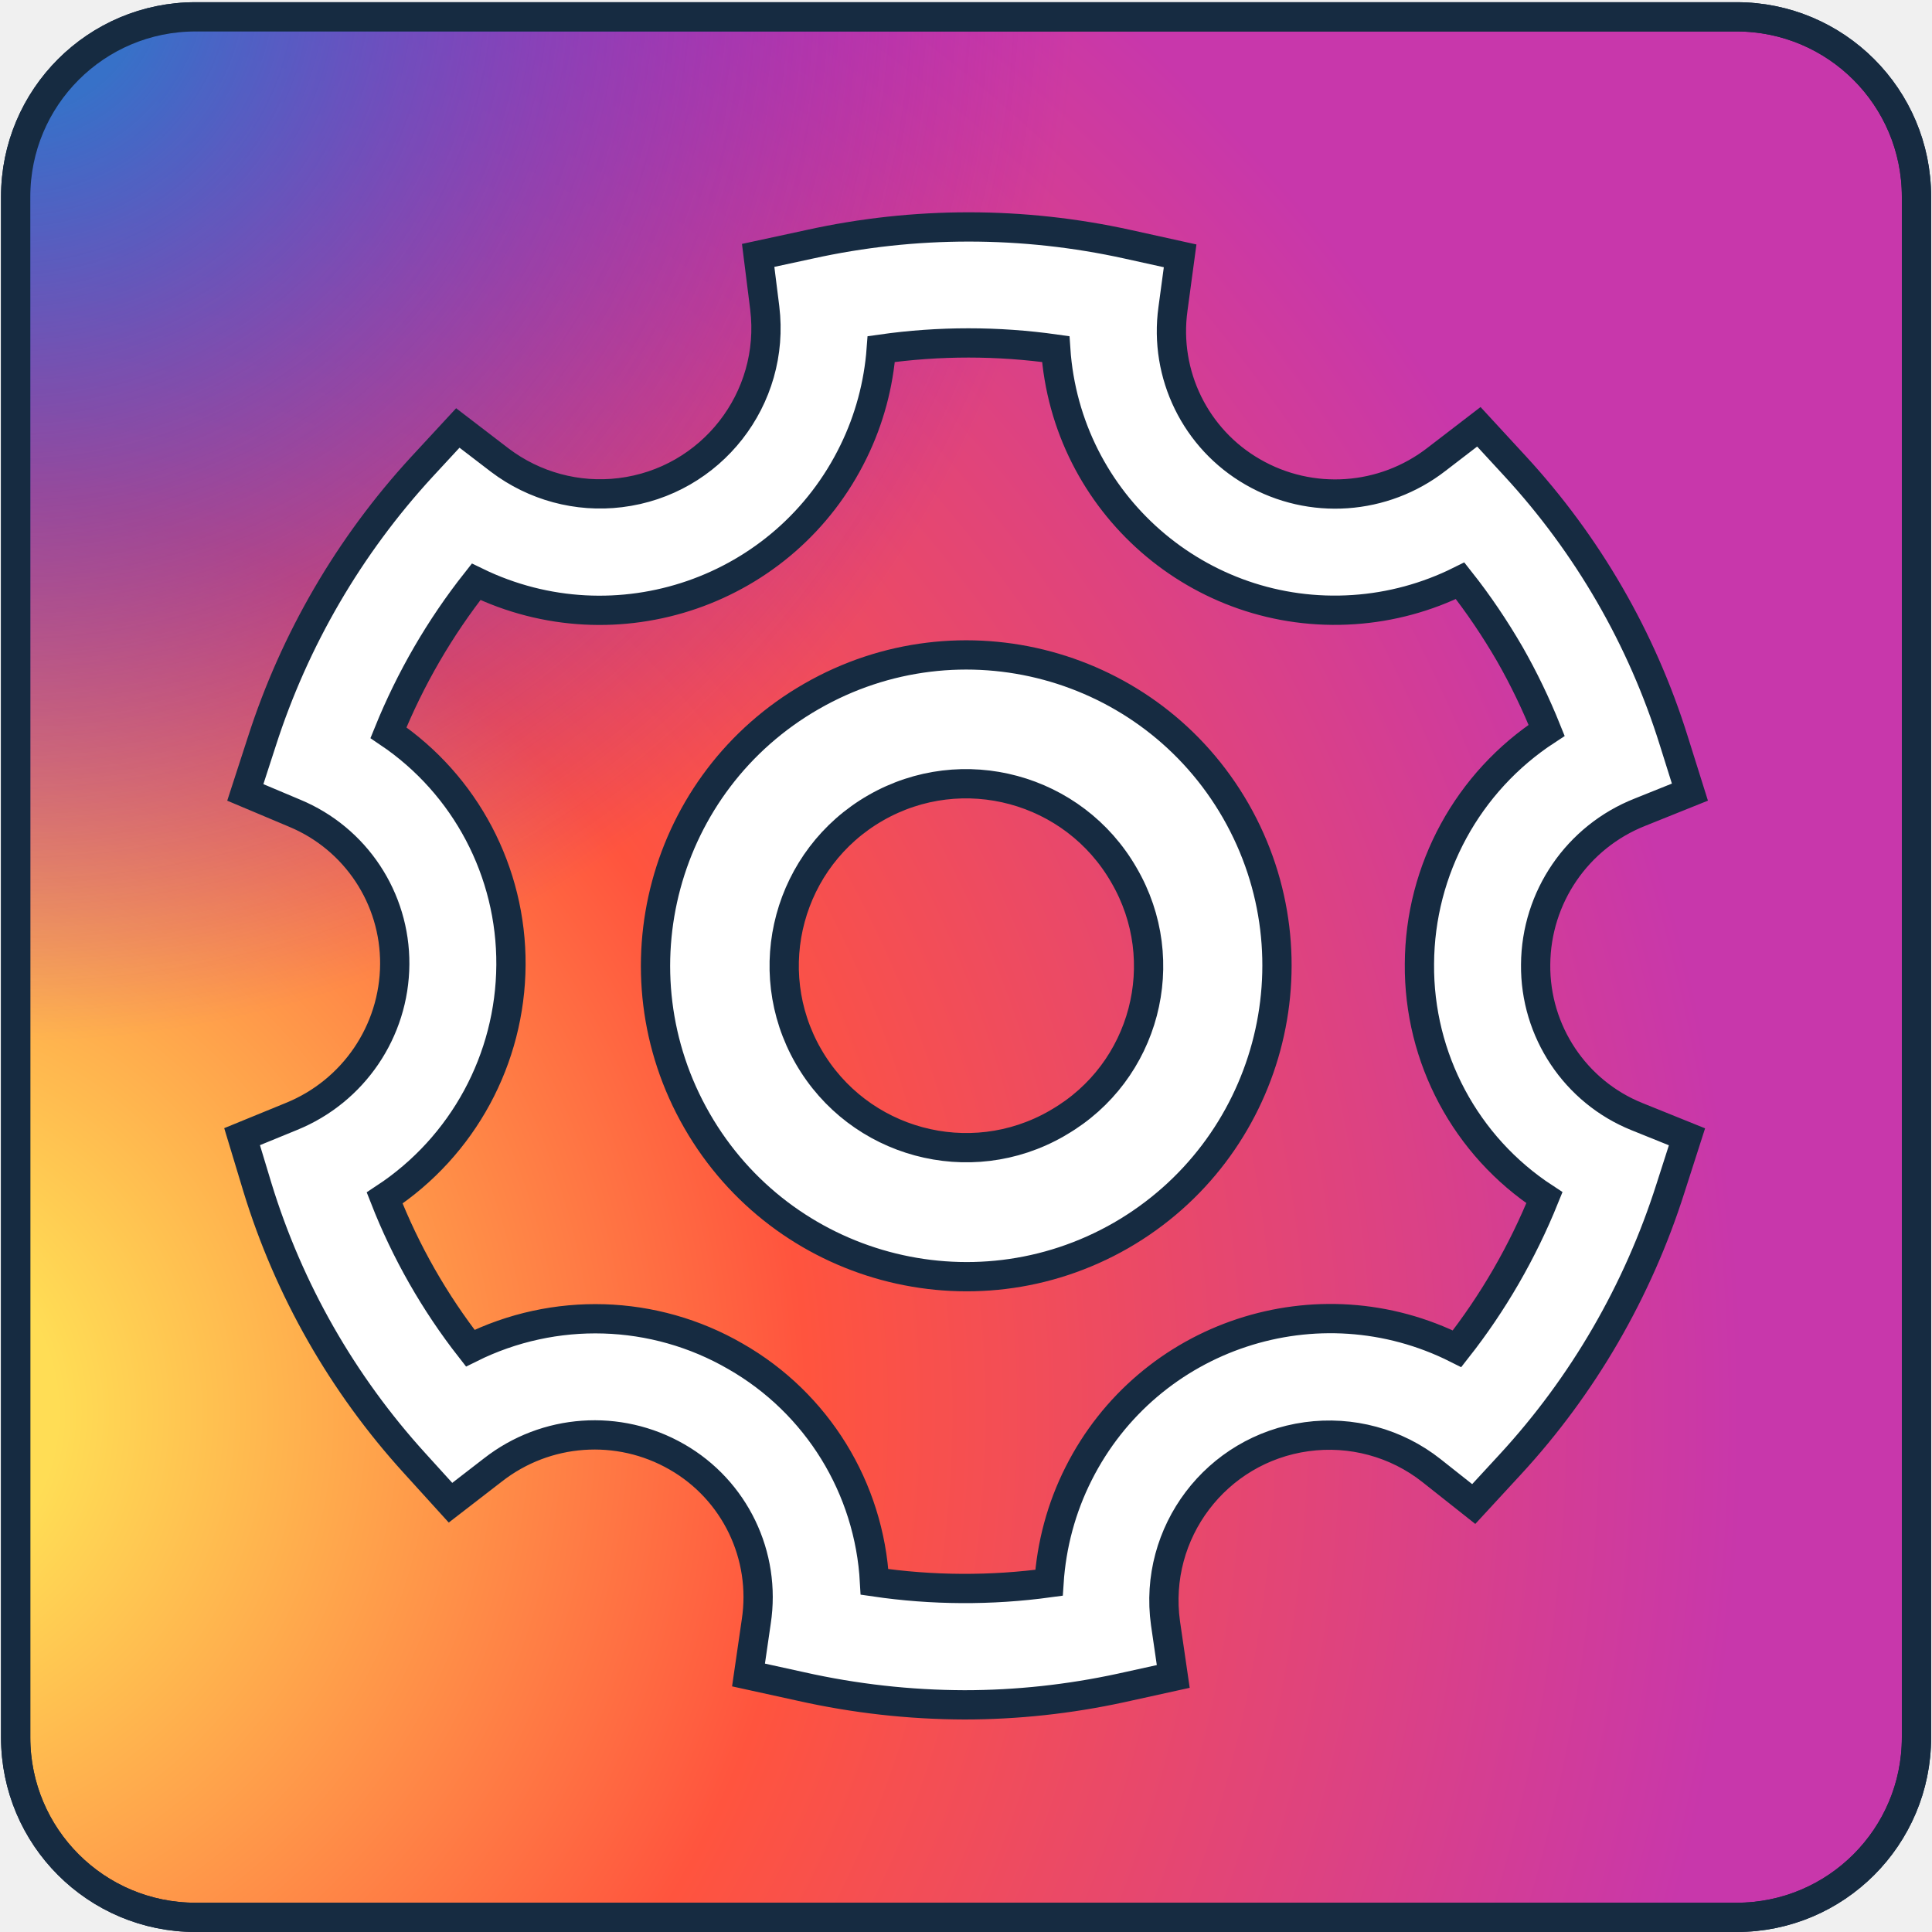
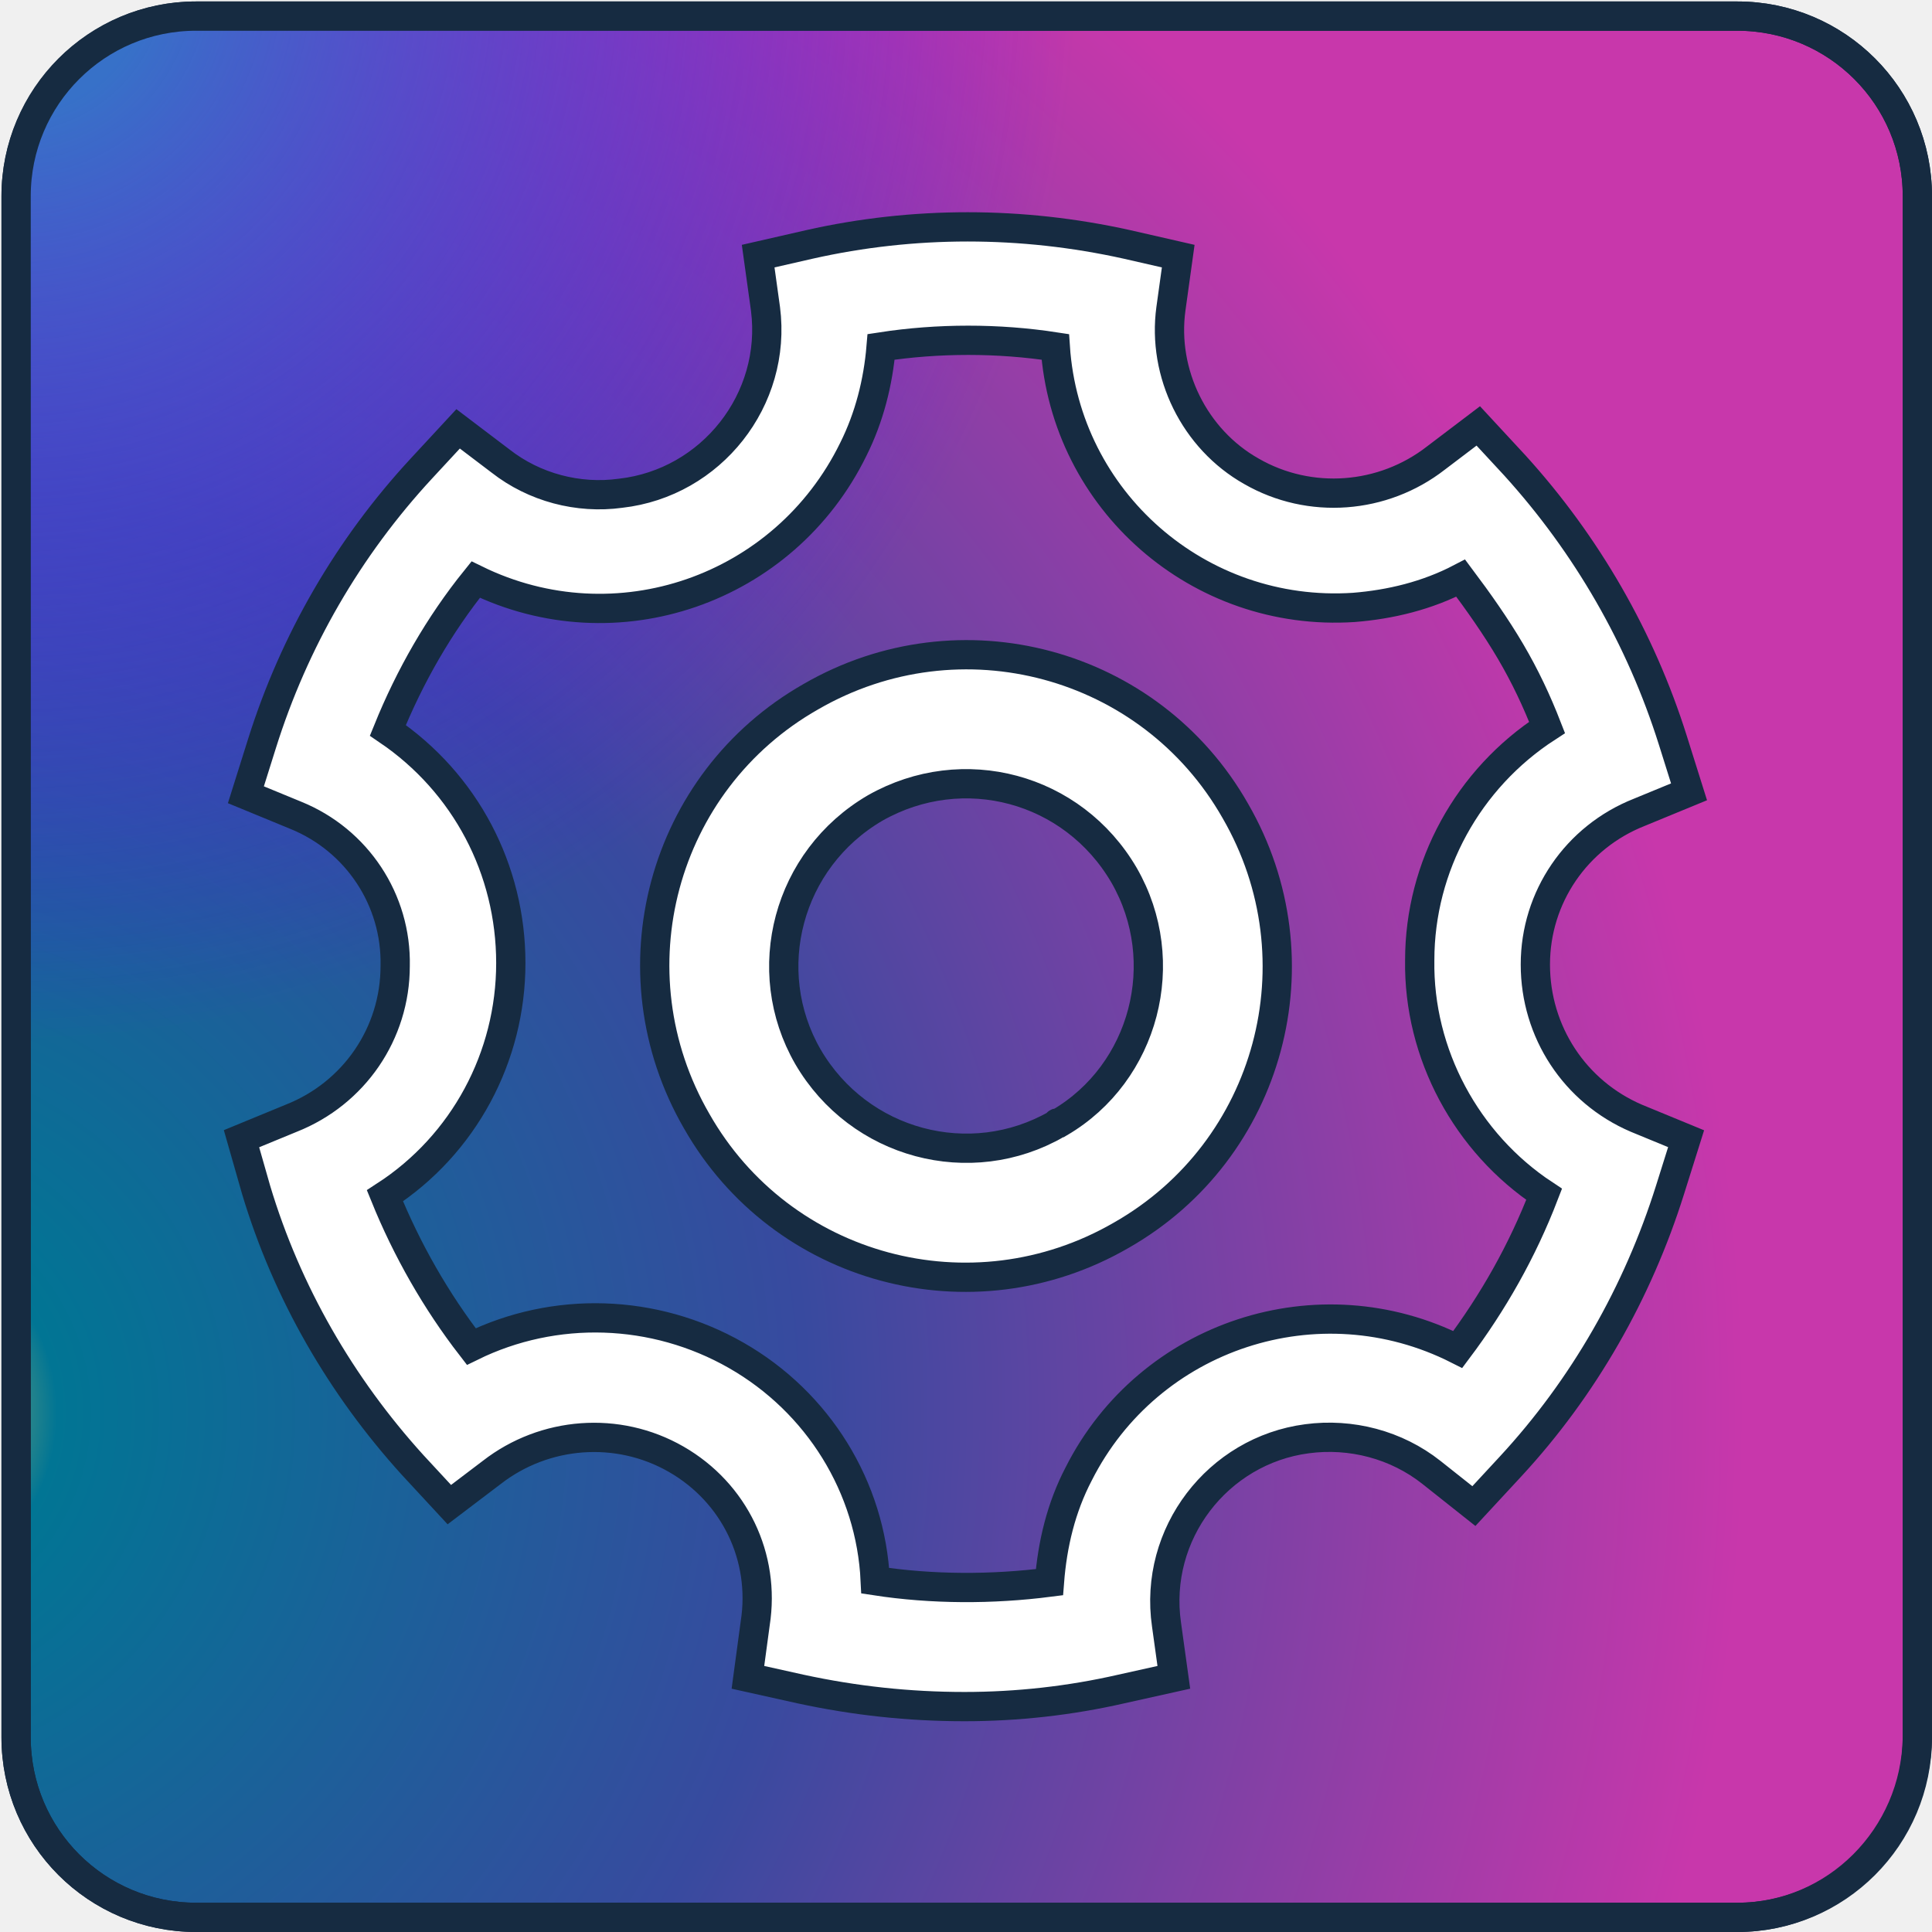
<svg xmlns="http://www.w3.org/2000/svg" version="1.1" id="Layer_1" x="0px" y="0px" viewBox="0 0 132 132" style="enable-background:new 0 0 132 132;" xml:space="preserve">
  <style type="text/css">
	.st0{fill:url(#SVGID_1_);stroke:#162B41;stroke-width:2;stroke-miterlimit:10;}
- 	.st1{fill:url(#SVGID_00000163795795931952342310000003532163005333429121_);stroke:#162B41;stroke-width:2;stroke-miterlimit:10;}
- 	
- 		.st2{display:none;fill:url(#SVGID_00000006692867198247404830000015344356646733099964_);stroke:#006838;stroke-width:2;stroke-miterlimit:10;}
- 	.st3{display:none;fill:#FFFFFF;stroke:#006838;stroke-width:2;stroke-miterlimit:10;}
- 	.st4{fill:#FFFFFF;stroke:#162B41;stroke-width:2;stroke-miterlimit:10;}
+ 	.st1{fill:url(#SVGID_00000020383022579497955610000002131992412368942263_);stroke:#162B41;stroke-width:2;stroke-miterlimit:10;}
+ 	.st2{fill:#FFFFFF;stroke:#162B41;stroke-width:2;stroke-miterlimit:10;}
</style>
+   <radialGradient id="SVGID_1_" cx="4.446" cy="29.323" r="130.24" gradientTransform="matrix(0.9839 0 0 -0.9839 -13.304 125.3671)" gradientUnits="userSpaceOnUse">
+     <stop offset="0" style="stop-color:#FFDD55" />
+     <stop offset="0.1" style="stop-color:#017594" />
+     <stop offset="0.5" style="stop-color:#384A9F" />
+     <stop offset="1" style="stop-color:#C837AB" />
+   </radialGradient>
+   <path class="st0" d="M13.4,1.1h105.3c6.8,0,12.3,5.5,12.3,12.3v105.3c0,6.8-5.5,12.3-12.3,12.3H13.4c-6.8,0-12.3-5.5-12.3-12.3V13.4  C1.1,6.7,6.6,1.1,13.4,1.1z" />
+   <radialGradient id="SVGID_00000055698367747297693270000005184581865747703477_" cx="14.189" cy="129.09" r="74.052" gradientTransform="matrix(0.9839 0 0 -0.9839 -13.304 125.3828)" gradientUnits="userSpaceOnUse">
+     <stop offset="0" style="stop-color:#3771C8" />
+     <stop offset="0.128" style="stop-color:#3771C8" />
+     <stop offset="1" style="stop-color:#6600FF;stop-opacity:0" />
+   </radialGradient>
+   <path style="fill:url(#SVGID_00000055698367747297693270000005184581865747703477_);stroke:#162B41;stroke-width:2;stroke-miterlimit:10;" d="  M118.7,131H13.4c-6.8,0-12.3-5.5-12.3-12.3V13.4c0-6.8,5.5-12.3,12.3-12.3h105.3c6.8,0,12.3,5.5,12.3,12.3v105.3  C130.9,125.5,125.4,131,118.7,131z" />
  <g>
-     <radialGradient id="SVGID_1_" cx="-10.167" cy="96.937" r="130.24" gradientTransform="matrix(0.9839 0 0 0.9839 1.0733 1.1398)" gradientUnits="userSpaceOnUse">
-       <stop offset="0" style="stop-color:#FFDD55" />
-       <stop offset="0.1" style="stop-color:#FFDD55" />
-       <stop offset="0.5" style="stop-color:#FF543E" />
-       <stop offset="1" style="stop-color:#C837AB" />
-     </radialGradient>
-     <path class="st0" d="M13.36,1.15h105.29c6.79,0,12.29,5.5,12.29,12.29v105.27c0,6.79-5.5,12.29-12.29,12.29H13.36   c-6.79,0-12.29-5.5-12.29-12.29V13.44C1.07,6.66,6.57,1.15,13.36,1.15z" />
-     <radialGradient id="SVGID_00000006699887967416056930000004427780631561769399_" cx="-0.423" cy="-2.83" r="74.052" gradientTransform="matrix(0.9839 0 0 0.9839 1.0733 1.1555)" gradientUnits="userSpaceOnUse">
-       <stop offset="0" style="stop-color:#3771C8" />
-       <stop offset="0.128" style="stop-color:#3771C8" />
-       <stop offset="1" style="stop-color:#6600FF;stop-opacity:0" />
-     </radialGradient>
-     <path style="fill:url(#SVGID_00000006699887967416056930000004427780631561769399_);stroke:#162B41;stroke-width:2;stroke-miterlimit:10;" d="   M118.65,131H13.36c-6.79,0-12.29-5.5-12.29-12.29V13.44c0-6.79,5.5-12.29,12.29-12.29h105.29c6.79,0,12.29,5.5,12.29,12.29v105.27   C130.94,125.5,125.44,131,118.65,131z" />
-   </g>
-   <linearGradient id="SVGID_00000029732444785719801950000014955950520666868111_" gradientUnits="userSpaceOnUse" x1="66.007" y1="130.735" x2="66.007" y2="0.887" gradientTransform="matrix(1 0 0 -1 0 131.8898)">
-     <stop offset="0" style="stop-color:#55BA5C" />
-     <stop offset="0.202" style="stop-color:#50B058" />
-     <stop offset="0.46" style="stop-color:#409D51" />
-     <stop offset="0.748" style="stop-color:#248245" />
-     <stop offset="1" style="stop-color:#006838" />
-   </linearGradient>
-   <path style="display:none;fill:url(#SVGID_00000029732444785719801950000014955950520666868111_);stroke:#006838;stroke-width:2;stroke-miterlimit:10;" d="  M118.54,131H13.48c-6.85,0-12.4-5.33-12.4-11.91V13.07c0-6.58,5.55-11.92,12.4-11.92h105.06c6.85,0,12.4,5.34,12.4,11.92v106.01  C130.94,125.67,125.39,131,118.54,131z" />
-   <path class="st3" d="M108.19,97.56c-1.31,2.25-4.27,3.06-6.62,1.79c-18.72-10.07-41.85-11.67-68.74-4.72  c-2.59,0.66-5.26-0.81-5.96-3.3c-0.7-2.49,0.84-5.05,3.43-5.72c29.43-7.61,55-5.72,76.02,5.59  C108.67,92.47,109.51,95.32,108.19,97.56z" />
-   <path class="st3" d="M114.54,76.94c-1.65,2.81-5.35,3.82-8.28,2.23c-21.44-11.61-53.5-14.03-78-5.9c-3.17,1.05-6.64-0.57-7.73-3.62  c-1.09-3.05,0.59-6.38,3.76-7.43c27.97-9.29,63.31-6.57,87.93,6.76C115.14,70.57,116.19,74.14,114.54,76.94L114.54,76.94z" />
-   <path class="st3" d="M112.65,55.78c-25.68-13.42-67.17-13.23-90.88-5.36c-3.8,1.26-7.96-0.68-9.28-4.33  c-1.31-3.66,0.71-7.65,4.51-8.91c27.21-9.03,73.03-9.15,102.59,6.29c3.55,1.85,4.86,6.11,2.93,9.51  C120.62,56.37,116.18,57.63,112.65,55.78L112.65,55.78z" />
-   <g>
-     <path class="st4" d="M84.43,55.4c-5.84-10.17-18.82-13.67-28.99-7.82c-10.17,5.84-13.67,18.82-7.82,28.99   c5.84,10.16,18.81,13.67,28.97,7.84C86.75,78.55,90.26,65.58,84.43,55.4z M72.2,76.76c-5.95,3.42-13.55,1.36-16.97-4.59   c-3.42-5.95-1.36-13.55,4.59-16.97c5.95-3.42,13.55-1.36,16.97,4.59c3.44,5.89,1.45,13.45-4.44,16.88   C72.3,76.7,72.25,76.73,72.2,76.76z" />
-     <path class="st4" d="M104.92,65.9c0.03-4.6,2.85-8.72,7.13-10.41l3.41-1.37l-1.1-3.5c-2.18-6.99-5.89-13.4-10.85-18.78l-2.47-2.68   l-2.89,2.22c-3.62,2.81-8.58,3.16-12.55,0.87c-3.92-2.25-6.08-6.66-5.46-11.14l0.49-3.63l-3.58-0.79c-7.16-1.58-14.57-1.58-21.73,0   l-3.52,0.76l0.45,3.59c0.76,6.21-3.66,11.86-9.87,12.62c-2.93,0.36-5.88-0.44-8.23-2.22l-2.87-2.2l-2.46,2.66   c-4.96,5.39-8.69,11.79-10.93,18.76l-1.13,3.48l3.37,1.42c4.17,1.73,6.87,5.81,6.84,10.32c-0.03,4.58-2.82,8.68-7.06,10.4   l-3.37,1.38l1.05,3.47c2.14,6.99,5.81,13.42,10.73,18.83l2.46,2.71l2.9-2.24c3.62-2.83,8.59-3.18,12.57-0.89   c3.96,2.27,6.11,6.74,5.42,11.25l-0.53,3.65l3.6,0.79c3.66,0.82,7.4,1.24,11.15,1.25c3.59,0,7.17-0.39,10.68-1.15l3.59-0.79   l-0.53-3.64c-0.86-6.18,3.46-11.89,9.64-12.74c3.04-0.42,6.13,0.41,8.54,2.32l2.88,2.28l2.49-2.7c4.99-5.41,8.72-11.86,10.95-18.87   l1.13-3.52l-3.42-1.38C107.64,74.6,104.87,70.47,104.92,65.9z M99.55,92.15c-9.5-4.78-21.08-0.96-25.86,8.54   c-1.17,2.32-1.85,4.85-2.02,7.45c-3.95,0.54-7.97,0.52-11.92-0.06c-0.35-6.42-3.92-12.22-9.5-15.41   c-5.56-3.22-12.37-3.42-18.12-0.56c-2.44-3.12-4.41-6.58-5.85-10.26c5.36-3.53,8.59-9.5,8.63-15.92c0.04-6.36-3.1-12.32-8.37-15.87   c1.5-3.7,3.51-7.17,5.99-10.31c9.58,4.66,21.13,0.68,25.79-8.9c1.07-2.19,1.71-4.57,1.89-7c3.95-0.56,7.96-0.56,11.92,0   c0.71,10.54,9.82,18.51,20.36,17.8c2.53-0.17,5-0.84,7.27-1.97c1.25,1.58,2.38,3.26,3.39,5c0.96,1.68,1.8,3.43,2.52,5.22   c-5.39,3.52-8.66,9.51-8.69,15.95c-0.06,6.43,3.16,12.46,8.54,15.98C104.02,85.54,102.02,89.01,99.55,92.15L99.55,92.15z" />
+     <path class="st2" d="M84.4,55.4c-5.8-10.2-18.8-13.7-29-7.8c-10.2,5.8-13.7,18.8-7.8,29c5.8,10.2,18.8,13.7,29,7.8   C86.8,78.6,90.3,65.6,84.4,55.4z M72.2,76.8c-5.9,3.4-13.5,1.4-17-4.6c-3.4-5.9-1.4-13.5,4.6-17c6-3.4,13.5-1.4,17,4.6   c3.4,5.9,1.4,13.5-4.4,16.9C72.3,76.7,72.2,76.7,72.2,76.8z" />
+     <path class="st2" d="M104.9,65.9c0-4.6,2.8-8.7,7.1-10.4l3.4-1.4l-1.1-3.5c-2.2-7-5.9-13.4-10.8-18.8l-2.5-2.7l-2.9,2.2   c-3.6,2.8-8.6,3.2-12.6,0.9c-3.9-2.2-6.1-6.7-5.5-11.1l0.5-3.6L77,16.7c-7.2-1.6-14.6-1.6-21.7,0l-3.5,0.8l0.5,3.6   c0.8,6.2-3.7,11.9-9.9,12.6c-2.9,0.4-5.9-0.4-8.2-2.2l-2.9-2.2l-2.5,2.7c-5,5.4-8.7,11.8-10.9,18.8l-1.1,3.5l3.4,1.4   c4.2,1.7,6.9,5.8,6.8,10.3c0,4.6-2.8,8.7-7.1,10.4l-3.4,1.4l1,3.5c2.1,7,5.8,13.4,10.7,18.8l2.5,2.7l2.9-2.2   c3.6-2.8,8.6-3.2,12.6-0.9c4,2.3,6.1,6.7,5.4,11.2l-0.5,3.7l3.6,0.8c3.7,0.8,7.4,1.2,11.2,1.2c3.6,0,7.2-0.4,10.7-1.2l3.6-0.8   l-0.5-3.6c-0.9-6.2,3.5-11.9,9.6-12.7c3-0.4,6.1,0.4,8.5,2.3l2.9,2.3l2.5-2.7c5-5.4,8.7-11.9,10.9-18.9l1.1-3.5l-3.4-1.4   C107.6,74.6,104.9,70.5,104.9,65.9z M99.6,92.2c-9.5-4.8-21.1-1-25.9,8.5c-1.2,2.3-1.8,4.8-2,7.4c-3.9,0.5-8,0.5-11.9-0.1   c-0.3-6.4-3.9-12.2-9.5-15.4c-5.6-3.2-12.4-3.4-18.1-0.6c-2.4-3.1-4.4-6.6-5.9-10.3c5.4-3.5,8.6-9.5,8.6-15.9   c0-6.4-3.1-12.3-8.4-15.9c1.5-3.7,3.5-7.2,6-10.3c9.6,4.7,21.1,0.7,25.8-8.9c1.1-2.2,1.7-4.6,1.9-7c3.9-0.6,8-0.6,11.9,0   c0.7,10.5,9.8,18.5,20.4,17.8c2.5-0.2,5-0.8,7.3-2c1.2,1.6,2.4,3.3,3.4,5c1,1.7,1.8,3.4,2.5,5.2c-5.4,3.5-8.7,9.5-8.7,15.9   c-0.1,6.4,3.2,12.5,8.5,16C104,85.5,102,89,99.6,92.2L99.6,92.2z" />
  </g>
</svg>
